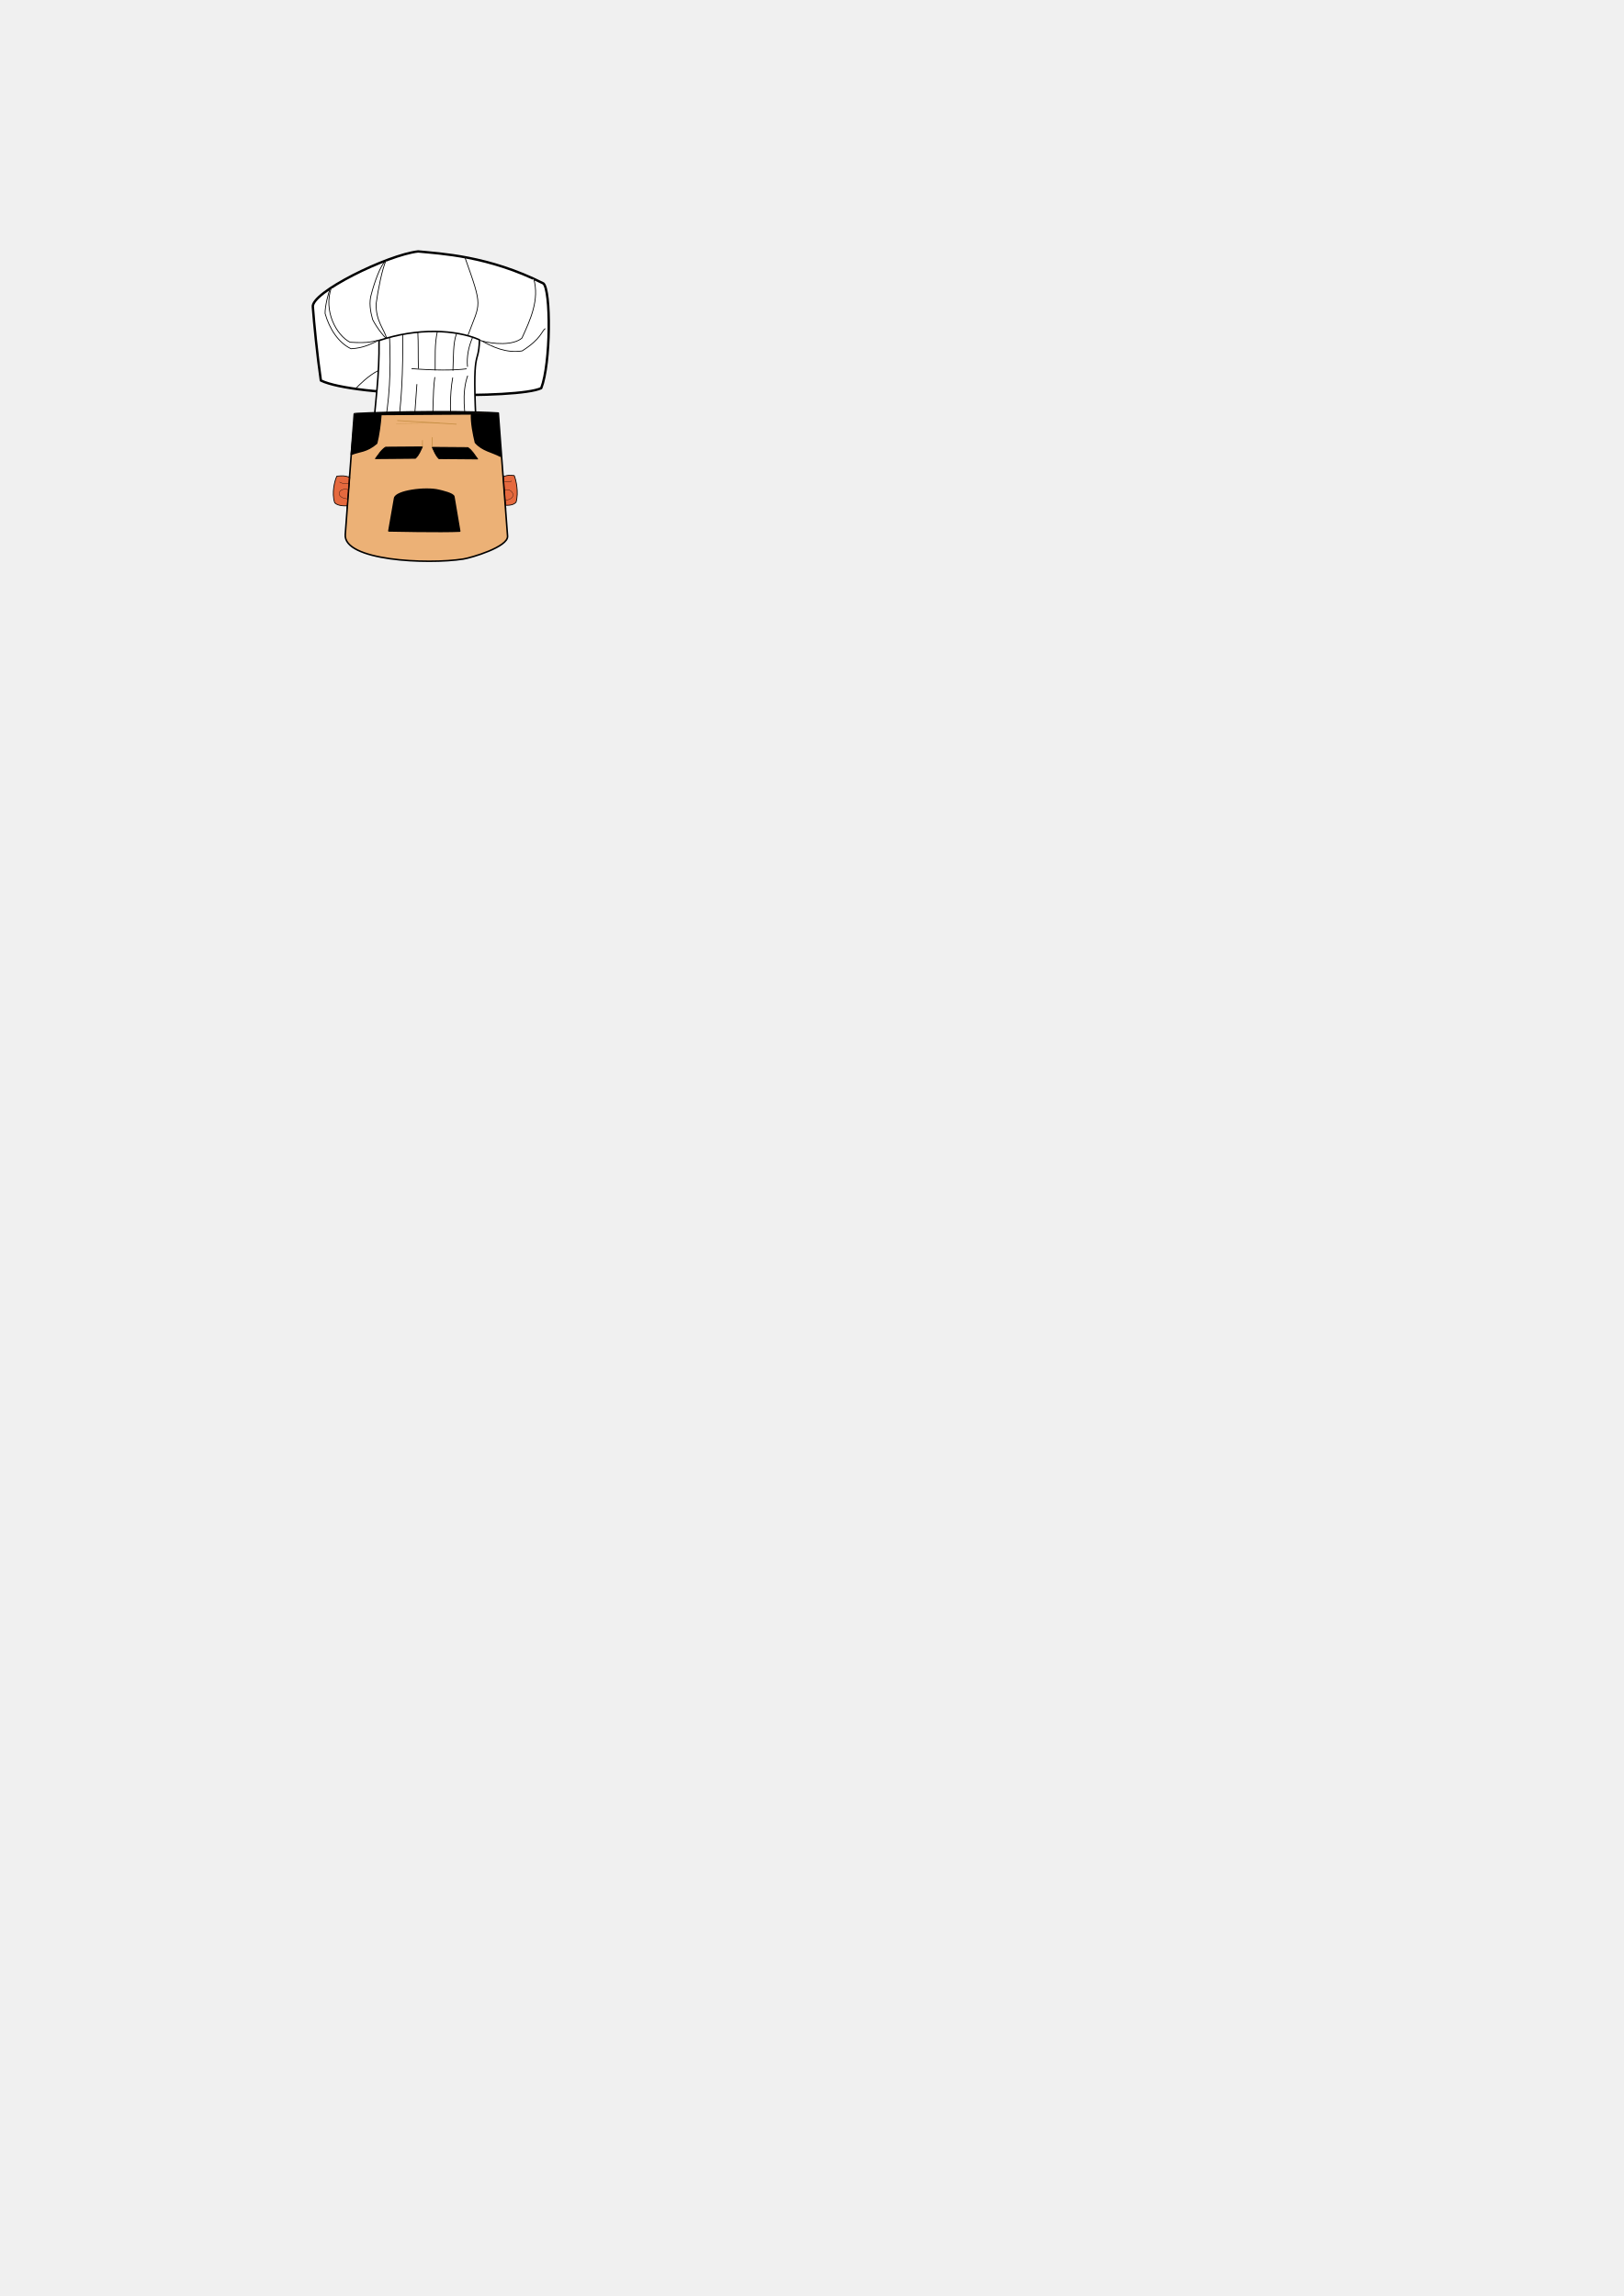
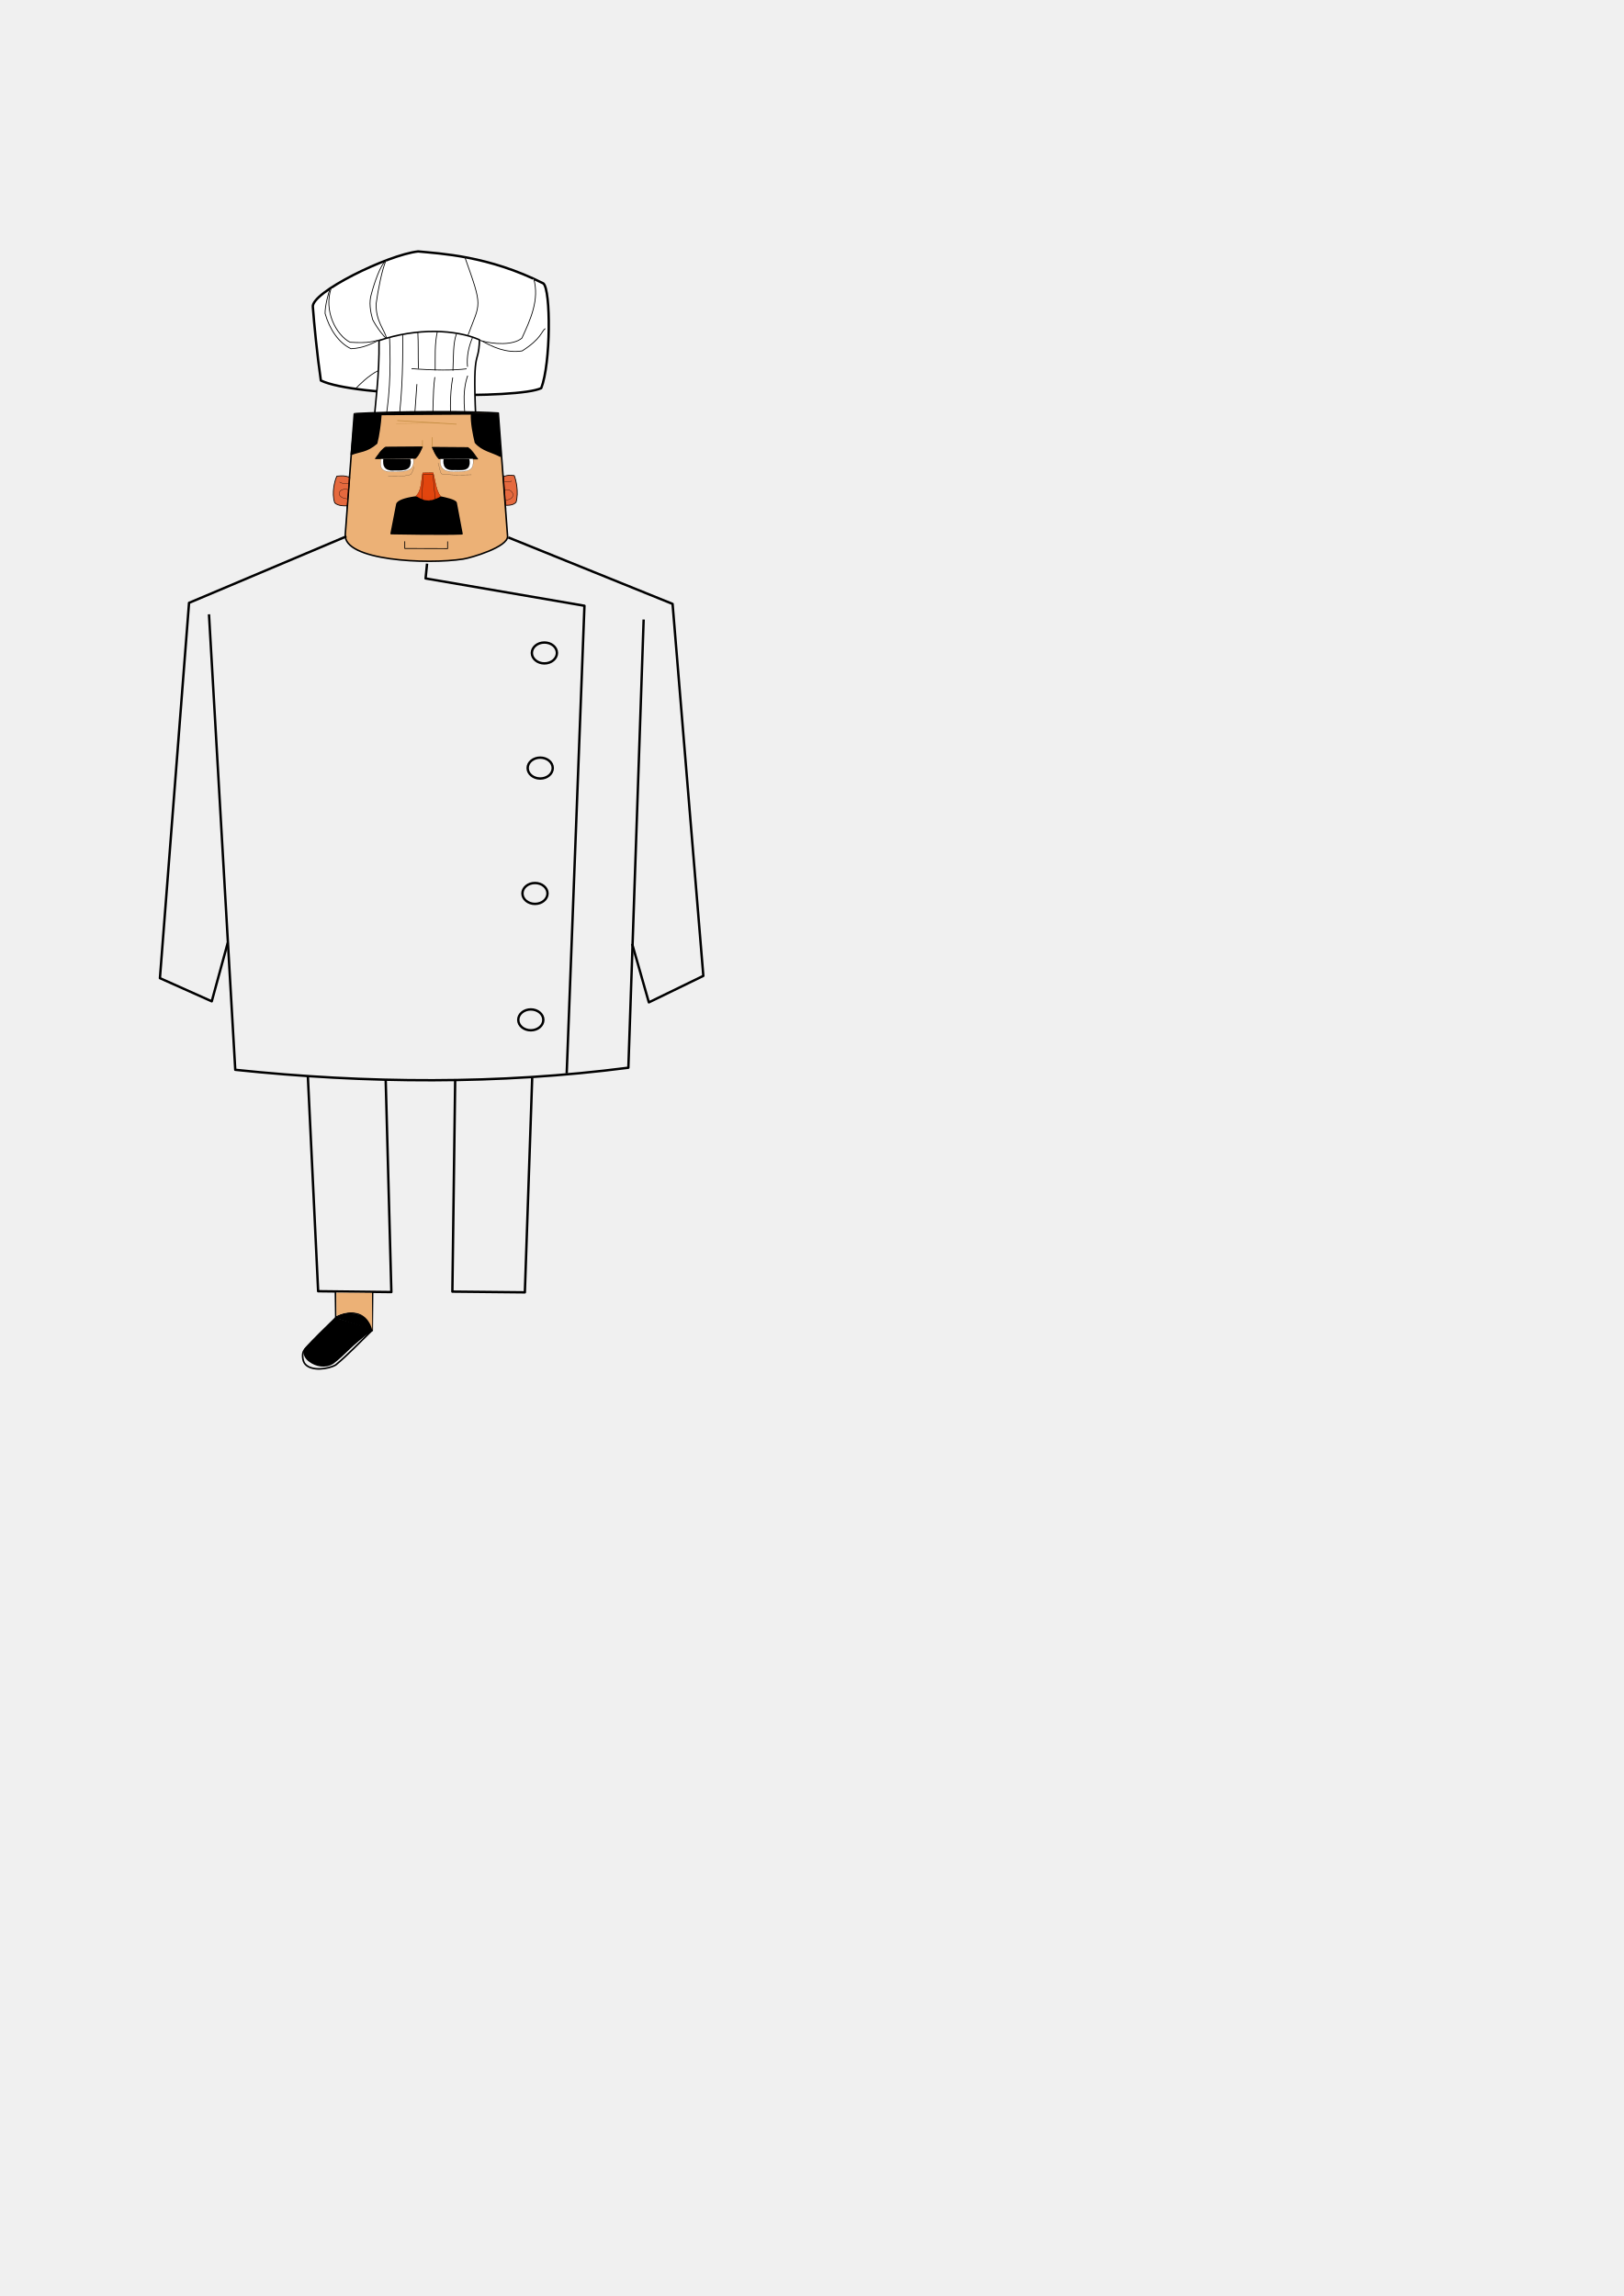
<svg xmlns="http://www.w3.org/2000/svg" width="210mm" height="297mm" viewBox="0 0 210 297" version="1.1" id="svg1">
  <defs id="defs1">
    <linearGradient id="swatch54">
      <stop style="stop-color:#e2450f;stop-opacity:0.788;" offset="0" id="stop54" />
    </linearGradient>
    <linearGradient id="swatch52">
      <stop style="stop-color:#000000;stop-opacity:1;" offset="0" id="stop52" />
    </linearGradient>
    <linearGradient id="swatch51">
      <stop style="stop-color:#000000;stop-opacity:1;" offset="0" id="stop51" />
    </linearGradient>
    <linearGradient id="swatch3">
      <stop style="stop-color:#000000;stop-opacity:1;" offset="0" id="stop3" />
    </linearGradient>
    <linearGradient id="swatch2">
      <stop style="stop-color:#371a1a;stop-opacity:1;" offset="0" id="stop2" />
    </linearGradient>
    <linearGradient id="swatch1">
      <stop style="stop-color:#000000;stop-opacity:1;" offset="0" id="stop1" />
    </linearGradient>
    <filter style="color-interpolation-filters:sRGB" id="filter46" x="-0.005" y="-0.404" width="1.01" height="1.808">
      <feGaussianBlur stdDeviation="0.013" id="feGaussianBlur46" />
+     </filter>
+     <filter style="color-interpolation-filters:sRGB" id="filter66" x="-0.012" y="-0.006" width="1.023" height="1.012">
+       <feGaussianBlur stdDeviation="8.5034964e-06" id="feGaussianBlur66" />
    </filter>
  </defs>
  <g id="layer1" style="stroke:#000000;stroke-opacity:1">
    <path style="opacity:1;fill:#ffffff;stroke:#000000;stroke-width:0.309;stroke-linejoin:round;stroke-dasharray:none;stroke-opacity:1;paint-order:markers fill stroke" d="m 41.498,49.219 c 4.373,2.145 25.532,2.428 28.503,0.99 1.246,-3.196 1.251,-12.73 0.279,-13.544 -7.122,-3.599 -13.36,-3.856 -16.204,-4.141 -3.952,0.442 -13.957,5.346 -13.611,7.214 0.145,1.997 0.561,6.252 1.033,9.481 z" id="path3" />
    <path style="opacity:1;fill:#ffffff;stroke:#000000;stroke-width:0.2;stroke-linejoin:round;stroke-dasharray:none;stroke-opacity:1;paint-order:markers fill stroke" d="M 49.022,44.053 C 49.084,48.743 48.534,52.003 48.258,55.903 L 61.636,56.189 C 61,44.087 61.881,47.781 62.018,43.958 58.983,42.617 53.936,42.379 49.022,44.053 Z" id="path5" />
    <path style="opacity:1;fill:#ffffff;fill-opacity:1;stroke:#000000;stroke-width:0.1;stroke-linejoin:round;stroke-dasharray:none;stroke-opacity:1;paint-order:markers fill stroke" d="m 60.108,33.232 c 2.394,6.712 2.013,5.798 0.419,10.131" id="path14" />
    <path style="opacity:1;fill:#ffffff;fill-opacity:1;stroke:#000000;stroke-width:0.1;stroke-linejoin:round;stroke-dasharray:none;stroke-opacity:1;paint-order:markers fill stroke" d="m 48.937,47.927 c -1.283,0.647 -2.464,1.848 -2.935,2.341" id="path18" />
    <path style="opacity:1;fill:#ffffff;fill-opacity:1;stroke:#000000;stroke-width:0.1;stroke-linejoin:round;stroke-dasharray:none;stroke-opacity:1;paint-order:markers fill stroke" d="m 42.7,37.369 c -0.217,0.456 -0.679,2.239 -0.655,3.184 0.568,2.001 1.72,3.772 3.351,4.558 1.651,-0.079 2.655,-0.652 3.703,-1.143" id="path19" />
    <path style="opacity:1;fill:#ffffff;fill-opacity:1;stroke:#000000;stroke-width:0.1;stroke-linejoin:round;stroke-dasharray:none;stroke-opacity:1;paint-order:markers fill stroke" d="m 42.855,37.215 c -1.054,3.006 0.653,6.153 2.421,7.055 2.601,0.161 2.894,-0.127 4.048,-0.36" id="path20" />
    <path style="opacity:1;fill:#ffffff;fill-opacity:1;stroke:#000000;stroke-width:0.1;stroke-linejoin:round;stroke-dasharray:none;stroke-opacity:1;paint-order:markers fill stroke" d="m 42.441,37.529 0.589,-0.372" id="path21" />
    <path style="opacity:1;fill:#ffffff;fill-opacity:1;stroke:#000000;stroke-width:0.1;stroke-linejoin:round;stroke-dasharray:none;stroke-opacity:1;paint-order:markers fill stroke" d="m 49.882,33.804 c -0.609,0.275 -1.495,2.845 -1.836,4.182 -0.364,1.108 -0.136,2.341 0.149,3.351 0.538,1.069 1.621,2.428 1.744,2.381" id="path23" />
    <path style="opacity:1;fill:#ffffff;fill-opacity:1;stroke:#000000;stroke-width:0.1;stroke-linejoin:round;stroke-dasharray:none;stroke-opacity:1;paint-order:markers fill stroke" d="m 49.954,33.661 c -0.5,0.939 -1.091,3.987 -1.3,5.583 -0.106,2.28 1.135,3.478 1.33,4.499" id="path24" />
    <path style="opacity:1;fill:#ffffff;fill-opacity:1;stroke:#000000;stroke-width:0.1;stroke-linejoin:round;stroke-dasharray:none;stroke-opacity:1;paint-order:markers fill stroke" d="m 61.994,43.91 c 1.718,1.02 3.525,1.801 5.542,1.481 2.498,-1.591 2.489,-2.546 2.986,-2.891" id="path25" />
    <path style="opacity:1;fill:#ffffff;fill-opacity:1;stroke:#000000;stroke-width:0.1;stroke-linejoin:round;stroke-dasharray:none;stroke-opacity:1;paint-order:markers fill stroke" d="m 62.013,44.006 c 1.812,0.58 4.393,0.672 5.49,-0.27 1.084,-2.358 2.307,-5 1.52,-7.686" id="path26" />
    <path style="opacity:1;fill:#ffffff;fill-opacity:1;stroke:#000000;stroke-width:0.1;stroke-linejoin:round;stroke-dasharray:none;stroke-opacity:1;paint-order:markers fill stroke" d="m 50.384,43.623 c 0.178,4.206 0.04,8.234 -0.812,12.256" id="path27" />
    <path style="opacity:1;fill:#ffffff;fill-opacity:1;stroke:#000000;stroke-width:0.1;stroke-linejoin:round;stroke-dasharray:none;stroke-opacity:1;paint-order:markers fill stroke" d="m 52.08,43.265 c 0.065,4.451 -0.138,9.401 -0.764,12.686" id="path28" />
    <path style="opacity:1;fill:#ffffff;fill-opacity:1;stroke:#000000;stroke-width:0.1;stroke-linejoin:round;stroke-dasharray:none;stroke-opacity:1;paint-order:markers fill stroke" d="m 53.225,47.684 c 2.864,0.231 5.515,0.239 7.123,0.024" id="path29" />
    <path style="opacity:1;fill:#ffffff;fill-opacity:1;stroke:#000000;stroke-width:0.1;stroke-linejoin:round;stroke-dasharray:none;stroke-opacity:1;paint-order:markers fill stroke" d="m 54.039,42.978 c 0.082,1.546 0.026,2.617 0.072,4.706" id="path30" />
    <path style="opacity:1;fill:#ffffff;fill-opacity:1;stroke:#000000;stroke-width:0.1;stroke-linejoin:round;stroke-dasharray:none;stroke-opacity:1;paint-order:markers fill stroke" d="m 53.92,49.691 c -0.127,2.049 -0.303,4.149 -0.478,6.283" id="path31" />
    <path style="opacity:1;fill:#ffffff;fill-opacity:1;stroke:#000000;stroke-width:0.1;stroke-linejoin:round;stroke-dasharray:none;stroke-opacity:1;paint-order:markers fill stroke" d="m 56.237,48.783 c -0.287,2.047 -0.217,5.109 -0.334,7.215" id="path32" />
    <path style="opacity:1;fill:#ffffff;fill-opacity:1;stroke:#000000;stroke-width:0.1;stroke-linejoin:round;stroke-dasharray:none;stroke-opacity:1;paint-order:markers fill stroke" d="m 56.571,42.861 c -0.376,1.632 -0.268,3.345 -0.287,5.037" id="path33" />
    <path style="opacity:1;fill:#ffffff;fill-opacity:1;stroke:#000000;stroke-width:0.1;stroke-linejoin:round;stroke-dasharray:none;stroke-opacity:1;paint-order:markers fill stroke" d="m 59.032,43.195 c -0.449,1.201 -0.368,2.993 -0.454,4.75" id="path34" />
    <path style="opacity:1;fill:#ffffff;fill-opacity:1;stroke:#000000;stroke-width:0.1;stroke-linejoin:round;stroke-dasharray:none;stroke-opacity:1;paint-order:markers fill stroke" d="m 58.554,48.833 c -0.42,2.359 -0.331,4.821 -0.119,7.306" id="path35" />
    <path style="opacity:1;fill:#ffffff;fill-opacity:1;stroke:#000000;stroke-width:0.1;stroke-linejoin:round;stroke-dasharray:none;stroke-opacity:1;paint-order:markers fill stroke" d="m 61.111,43.671 c -0.51,1.199 -0.771,2.448 -0.645,3.775" id="path36" />
    <path style="opacity:1;fill:#ffffff;fill-opacity:1;stroke:#000000;stroke-width:0.1;stroke-linejoin:round;stroke-dasharray:none;stroke-opacity:1;paint-order:markers fill stroke" d="m 60.489,48.594 c -0.802,2.24 -0.403,4.916 -0.024,7.521" id="path37" />
    <path style="opacity:1;fill:#ecb176;fill-opacity:1;stroke:#000000;stroke-width:0.2;stroke-linejoin:round;stroke-dasharray:none;stroke-opacity:1;paint-order:markers fill stroke" d="m 45.82,53.531 c 0,-0.106 12.437,-0.507 18.628,-0.098 l 1.198,15.916 c 0.105,1.393 -4.687,2.806 -5.744,2.968 -4.699,0.721 -15.501,0.208 -15.248,-3.171 l 1.167,-15.617 z" id="path38" />
-     <path style="opacity:1;fill:#000000;fill-opacity:1;stroke:#000000;stroke-width:0.2;stroke-linejoin:round;stroke-dasharray:none;stroke-opacity:1;paint-order:markers fill stroke" d="m 50.296,68.673 c 0,0 6.874,0.147 9.159,0.028 l -0.755,-4.449 c -0.068,-0.399 -1.539,-0.722 -1.916,-0.816 -1.735,-0.437 -5.587,0.077 -5.75,1.014 z" id="path39" />
+     <path style="opacity:1;fill:#000000;fill-opacity:1;stroke:#000000;stroke-width:0.2;stroke-linejoin:round;stroke-dasharray:none;stroke-opacity:1;paint-order:markers fill stroke" d="m 50.589,69.025 c 0,0 6.874,0.132 9.159,0.025 l -0.755,-3.996 c -0.068,-0.358 -1.539,-0.648 -1.916,-0.733 -1.735,-0.392 -5.587,0.069 -5.75,0.911 z" id="path39" />
    <path style="opacity:1;fill:#000000;fill-opacity:1;stroke:#000000;stroke-width:0.2;stroke-linejoin:round;stroke-dasharray:none;stroke-opacity:1;paint-order:markers fill stroke" d="m 45.439,58.769 c 1.067,-0.435 1.969,-0.302 3.273,-1.432 0.252,-0.966 0.472,-2.491 0.549,-3.723 L 60.991,53.537 c -0.063,1.105 0.246,2.662 0.502,3.703 0.905,1.043 2.147,1.187 3.225,1.768 L 64.383,53.585 C 58.228,53.262 52.072,53.295 45.917,53.609 Z" id="path40" />
    <path style="opacity:0.629;fill:#f5f5f5;fill-opacity:1;stroke:#b27c29;stroke-width:0.1;stroke-linejoin:round;stroke-dasharray:none;stroke-opacity:1;paint-order:markers fill stroke;filter:url(#filter46)" d="m 51.38,54.399 7.67,0.473" id="path41" />
    <path style="opacity:1;fill:#000000;fill-opacity:1;stroke:#000000;stroke-width:0.1;stroke-linejoin:round;stroke-dasharray:none;stroke-opacity:1;paint-order:markers fill stroke" d="m 49.867,57.841 c -0.591,0.378 -0.914,0.963 -1.318,1.487 l 5.186,-0.042 C 54.22,58.826 54.376,58.308 54.631,57.807 Z" id="path42" />
    <path style="opacity:1;fill:#000000;fill-opacity:1;stroke:#000000;stroke-width:0.1;stroke-linejoin:round;stroke-dasharray:none;stroke-opacity:1;paint-order:markers fill stroke" d="m 60.507,57.889 c 0.571,0.378 0.884,0.963 1.274,1.487 l -5.013,-0.042 C 56.3,58.874 56.148,58.355 55.902,57.855 Z" id="path43" />
    <path style="opacity:0.619;fill:#ff6600;fill-opacity:1;stroke:#b27c29;stroke-width:0.1;stroke-linejoin:round;stroke-dasharray:none;stroke-opacity:1;paint-order:markers fill stroke" d="m 54.639,56.941 -0.01,0.836" id="path45" />
    <path style="opacity:0.619;fill:#ff6600;fill-opacity:1;stroke:#b27c29;stroke-width:0.1;stroke-linejoin:round;stroke-dasharray:none;stroke-opacity:1;paint-order:markers fill stroke" d="m 55.896,56.565 -0.01,1.255" id="path46" />
    <path style="opacity:0.629;fill:#f5f5f5;fill-opacity:1;stroke:#b27c29;stroke-width:0.323;stroke-linejoin:round;stroke-dasharray:none;stroke-opacity:1;paint-order:markers fill stroke;filter:url(#filter46)" d="m 51.228,54.846 7.67,0.473" id="path47" transform="matrix(0.7349335,0,0,-0.1307646,13.57325,61.96063)" />
    <path style="opacity:1;fill:none;fill-opacity:1;stroke:#000000;stroke-width:0;stroke-linejoin:round;stroke-dasharray:none;stroke-opacity:1;paint-order:markers fill stroke" d="m 64.997,60.881 2.5,-0.068 0.338,5 -2.601,-0.068" id="path50" />
    <path style="opacity:1;fill:#e2450f;fill-opacity:0.788;stroke:#000000;stroke-width:0.1;stroke-linejoin:round;stroke-dasharray:none;stroke-opacity:1;paint-order:markers fill stroke" d="m 65.075,61.669 c 0.663,-0.257 0.775,-0.198 1.431,-0.153 0.227,0.523 0.61,2.179 0.24,3.442 -0.231,0.29 -0.722,0.445 -1.381,0.396 z" id="path51" />
    <path style="opacity:1;fill:#e2450f;fill-opacity:0.788;stroke:#000000;stroke-width:0.08;stroke-linejoin:round;stroke-dasharray:none;stroke-opacity:1;paint-order:markers fill stroke" d="m 65.112,61.486 c 0.319,4.319 0.327,4.37 0.327,4.37" id="path56" />
    <path style="opacity:1;fill:none;fill-opacity:0.788;stroke:#000000;stroke-width:0.04;stroke-linejoin:round;stroke-dasharray:none;stroke-opacity:1;paint-order:markers fill stroke" d="m 65.24,62.343 c 0.325,-0.027 0.915,0.04 0.921,-0.16" id="path57" />
    <path style="opacity:1;fill:none;fill-opacity:0.788;stroke:#000000;stroke-width:0.04;stroke-linejoin:round;stroke-dasharray:none;stroke-opacity:1;paint-order:markers fill stroke" d="m 65.274,63.365 c 1.054,-0.258 1.709,1.163 0.135,1.335" id="path58" />
    <path style="opacity:1;fill:#e2450f;fill-opacity:0.788;stroke:#000000;stroke-width:0.1;stroke-linejoin:round;stroke-dasharray:none;stroke-opacity:1;paint-order:markers fill stroke" d="m 45.24,61.743 c -0.774,-0.257 -0.906,-0.198 -1.671,-0.153 -0.265,0.523 -0.713,2.179 -0.28,3.442 0.269,0.29 0.843,0.445 1.614,0.396 z" id="path59" />
    <path style="opacity:1;fill:none;fill-opacity:0.788;stroke:#000000;stroke-width:0.04;stroke-linejoin:round;stroke-dasharray:none;stroke-opacity:1;paint-order:markers fill stroke" d="m 43.904,62.353 c 0.313,0.17 0.78,0.326 1.171,0.167" id="path60" />
    <path style="opacity:1;fill:none;fill-opacity:0.788;stroke:#000000;stroke-width:0.04;stroke-linejoin:round;stroke-dasharray:none;stroke-opacity:1;paint-order:markers fill stroke" d="m 45.054,63.353 c -1.279,-0.39 -1.805,1.023 -0.133,1.175" id="path61" />
    <path style="opacity:1;fill:#e2450f;fill-opacity:0.788;stroke:#000000;stroke-width:0.08;stroke-linejoin:round;stroke-dasharray:none;stroke-opacity:1;paint-order:markers fill stroke" d="m 45.18,61.397 c -0.286,4.353 -0.297,4.405 -0.297,4.405" id="path62" />
+     <path style="fill:none;fill-opacity:0.788;stroke:#000000;stroke-width:0.309;stroke-linejoin:round;stroke-dasharray:none;paint-order:markers fill stroke" d="M 83.246,80.139 81.268,138.115 c -16.758,2.17 -33.723,2.063 -50.841,0.27 L 27.03,79.464" id="path2" />
+     <path style="fill:none;fill-opacity:0.788;stroke:#000000;stroke-width:0.309;stroke-linejoin:round;stroke-dasharray:none;paint-order:markers fill stroke" d="m 44.804,69.383 -20.355,8.6 -3.765,48.546 6.703,2.998 2.07,-7.574" id="path4" />
+     <path style="fill:none;fill-opacity:0.788;stroke:#000000;stroke-width:0.309;stroke-linejoin:round;stroke-dasharray:none;paint-order:markers fill stroke" d="M 55.234,72.912 55.042,74.823 75.588,78.359 73.294,138.848" id="path6" />
+     <path style="fill:none;fill-opacity:0.788;stroke:#000000;stroke-width:0.309;stroke-linejoin:round;stroke-dasharray:none;paint-order:markers fill stroke" d="m 65.733,69.518 21.253,8.6 3.979,48.116 -7.046,3.428 -2.162,-7.574" id="path7" />
+     <ellipse style="fill:none;fill-opacity:0.788;stroke:#000000;stroke-width:0.309;stroke-linejoin:round;stroke-dasharray:none;paint-order:markers fill stroke" id="path8" cx="70.409" cy="84.464" rx="1.622" ry="1.351" />
+     <ellipse style="fill:none;fill-opacity:0.788;stroke:#000000;stroke-width:0.309;stroke-linejoin:round;stroke-dasharray:none;paint-order:markers fill stroke" id="ellipse8" cx="69.867" cy="99.355" rx="1.622" ry="1.351" />
+     <ellipse style="fill:none;fill-opacity:0.788;stroke:#000000;stroke-width:0.309;stroke-linejoin:round;stroke-dasharray:none;paint-order:markers fill stroke" id="ellipse9" cx="69.191" cy="115.572" rx="1.622" ry="1.351" />
+     <ellipse style="fill:none;fill-opacity:0.788;stroke:#000000;stroke-width:0.309;stroke-linejoin:round;stroke-dasharray:none;paint-order:markers fill stroke" id="ellipse10" cx="68.651" cy="131.924" rx="1.622" ry="1.351" />
+     <path style="fill:none;fill-opacity:0.788;stroke:#000000;stroke-width:0.1;stroke-linejoin:round;stroke-dasharray:none;paint-order:markers fill stroke" d="m 52.351,70.02 v 0.929 l 5.541,0.017 v -0.929" id="path10" />
+     <path style="fill:#ffffff;fill-opacity:1;stroke:#000000;stroke-width:0.02;stroke-linejoin:round;stroke-dasharray:none;stroke-opacity:1;paint-order:markers fill stroke" d="m 49.249,59.367 c -0.061,0.899 -0.167,1.64 1.374,1.66 1.98,0.008 3.03,-0.059 2.843,-1.684 z" id="path12" />
+     <path style="fill:#000000;fill-opacity:1;stroke:#000000;stroke-width:0.02;stroke-linejoin:round;stroke-dasharray:none;stroke-opacity:1;paint-order:markers fill stroke" d="m 49.58,59.351 c -0.114,0.883 0.162,1.446 1.021,1.5 1.169,-0.075 2.8,0.341 2.473,-1.479 z" id="path13" />
+     <path style="fill:#ffffff;fill-opacity:1;stroke:#000000;stroke-width:0.02;stroke-linejoin:round;stroke-dasharray:none;stroke-opacity:1;paint-order:markers fill stroke" d="m 56.954,59.367 c -0.061,0.899 0.108,1.628 1.648,1.648 1.98,0.008 2.755,-0.048 2.568,-1.672 z" id="path15" />
+     <path style="fill:#000000;fill-opacity:1;stroke:#000000;stroke-width:0.02;stroke-linejoin:round;stroke-dasharray:none;stroke-opacity:1;paint-order:markers fill stroke" d="m 57.382,59.38 c -0.114,0.883 0.179,1.378 1.038,1.432 1.169,-0.075 2.598,0.374 2.27,-1.445 z" id="path16" />
+     <path style="fill:none;fill-opacity:1;stroke:#000000;stroke-width:0.02;stroke-linejoin:round;stroke-dasharray:none;stroke-opacity:1;paint-order:markers fill stroke" d="m 53.533,60.375 c -0.075,0.376 -0.2,0.749 -0.422,1.014 -0.903,0.275 -1.992,0.244 -2.922,0.203" id="path17" />
+     <path style="fill:none;fill-opacity:1;stroke:#000000;stroke-width:0.02;stroke-linejoin:round;stroke-dasharray:none;stroke-opacity:1;paint-order:markers fill stroke" d="m 56.662,59.883 c 0.177,0.514 0.212,1.103 0.431,1.411 1.102,0.215 2.637,0.133 3.87,0.121" id="path22" />
+     <path style="fill:#e2450f;fill-opacity:0.788;stroke:#000000;stroke-width:0.01;stroke-linejoin:round;stroke-dasharray:none;stroke-opacity:1;paint-order:markers fill stroke" d="m 54.69,61.181 c -0.265,1.016 -0.117,2.317 -0.901,2.974 0.629,0.348 1.068,0.611 1.756,0.599 0.566,-0.159 0.822,-0.189 1.445,-0.55 -0.613,-0.806 -0.674,-2.026 -0.966,-3.073 z" id="path55" />
+     <path style="fill:#e2450f;fill-opacity:0.788;stroke:#000000;stroke-width:0.01;stroke-linejoin:round;stroke-dasharray:none;stroke-opacity:1;paint-order:markers fill stroke" d="m 54.664,61.147 c -0.169,1.156 -0.197,2.489 -0.876,3.008 0.629,0.348 1.068,0.611 1.756,0.599 0.566,-0.159 0.822,-0.189 1.445,-0.55 -0.608,-0.803 -0.69,-2.002 -0.974,-3.048 z" id="path64" />
+     <path style="fill:#e2450f;fill-opacity:0.788;stroke:#000000;stroke-width:0.01;stroke-linejoin:round;stroke-dasharray:none;stroke-opacity:1;paint-order:markers fill stroke" d="m 54.664,61.164 c -0.238,1.018 -0.077,2.193 -0.876,2.991 0.629,0.348 1.068,0.611 1.756,0.599 0.566,-0.159 0.822,-0.189 1.445,-0.55 -0.651,-0.85 -0.667,-2.018 -0.958,-3.048 z" id="path65" />
+     <path style="opacity:1;fill:#e2450f;fill-opacity:0.788;stroke:#000000;stroke-width:0.04;stroke-linejoin:round;stroke-dasharray:none;stroke-opacity:1;paint-order:markers fill stroke;filter:url(#filter66)" d="m 54.732,61.358 -0.175,3.2 c 0.469,0.229 0.423,0.171 0.914,0.196 0.406,-0.07 0.32,0.038 0.809,-0.201 l -0.286,-3.203 z" id="path66" />
+     <path style="opacity:1;fill:none;fill-opacity:0.788;stroke:#000000;stroke-width:0.309;stroke-linejoin:round;stroke-dasharray:none;stroke-opacity:1;paint-order:markers fill stroke" d="m 39.813,139.156 1.334,27.871 9.469,0.108 -0.732,-27.44" id="path67" />
+     <path style="opacity:1;fill:none;fill-opacity:0.788;stroke:#000000;stroke-width:0.309;stroke-linejoin:round;stroke-dasharray:none;stroke-opacity:1;paint-order:markers fill stroke" d="m 68.831,139.435 -0.95,27.736 -9.374,-0.094 0.363,-27.372" id="path68" />
+     <path style="opacity:1;fill:none;fill-opacity:0.788;stroke:#000000;stroke-width:0.209;stroke-linejoin:round;stroke-dasharray:none;stroke-opacity:1;paint-order:markers fill stroke" d="m 43.384,167.157 0.048,3.346" id="path69" />
+     <path style="opacity:1;fill:none;fill-opacity:0.788;stroke:#000000;stroke-width:0.209;stroke-linejoin:round;stroke-dasharray:none;stroke-opacity:1;paint-order:markers fill stroke" d="m 48.187,167.104 -0.049,5.053" id="path70" />
+     <path style="opacity:1;fill:none;fill-opacity:0.788;stroke:#000000;stroke-width:0.209;stroke-linejoin:round;stroke-dasharray:none;stroke-opacity:1;paint-order:markers fill stroke" d="m 43.449,170.398 c 1.876,-1.144 4.642,-0.479 4.679,1.777" id="path71" />
+     <path style="opacity:1;fill:none;fill-opacity:0.788;stroke:#000000;stroke-width:0.209;stroke-linejoin:round;stroke-dasharray:none;stroke-opacity:1;paint-order:markers fill stroke" d="m 48.162,172.045 c -1.665,1.613 -3.17,3.22 -4.735,4.511 -0.97,0.568 -3.139,0.842 -3.954,-0.095 -0.37,-0.396 -0.438,-1.374 -0.164,-1.762 0.693,-1.017 2.907,-2.434 4.082,-3.478" id="path72" />
+     <path style="opacity:1;fill:#000000;fill-opacity:1;stroke:#000000;stroke-width:0.209;stroke-linejoin:round;stroke-dasharray:none;stroke-opacity:1;paint-order:markers fill stroke" d="m 48.159,171.978 c -2.888,2.07 -3.53,3.166 -5.086,4.33 -0.979,0.642 -2.236,0.366 -3.022,-0.239 -0.481,-0.316 -0.904,-1.018 -0.597,-1.565 0.998,-1.19 2.792,-2.869 3.978,-4.049" id="path73" />
+     <path style="opacity:1;fill:#000000;fill-opacity:1;stroke:#000000;stroke-width:0.209;stroke-linejoin:round;stroke-dasharray:none;stroke-opacity:1;paint-order:markers fill stroke" d="m 43.483,170.394 4.53,1.554 c -0.093,-0.54 -0.596,-1.653 -1.736,-1.817 -2.052,-0.524 -2.972,0.418 -2.827,1.017" id="path74" />
+     <path style="opacity:1;fill:#ecb176;fill-opacity:1;stroke:#000000;stroke-width:0;stroke-linejoin:round;stroke-dasharray:none;stroke-opacity:1;paint-order:markers fill stroke" d="m 43.517,170.214 c 2.819,-1.236 4.253,0.256 4.631,1.854 l -0.04,-4.83 -4.617,-0.016 z" id="path75" />
  </g>
</svg>
